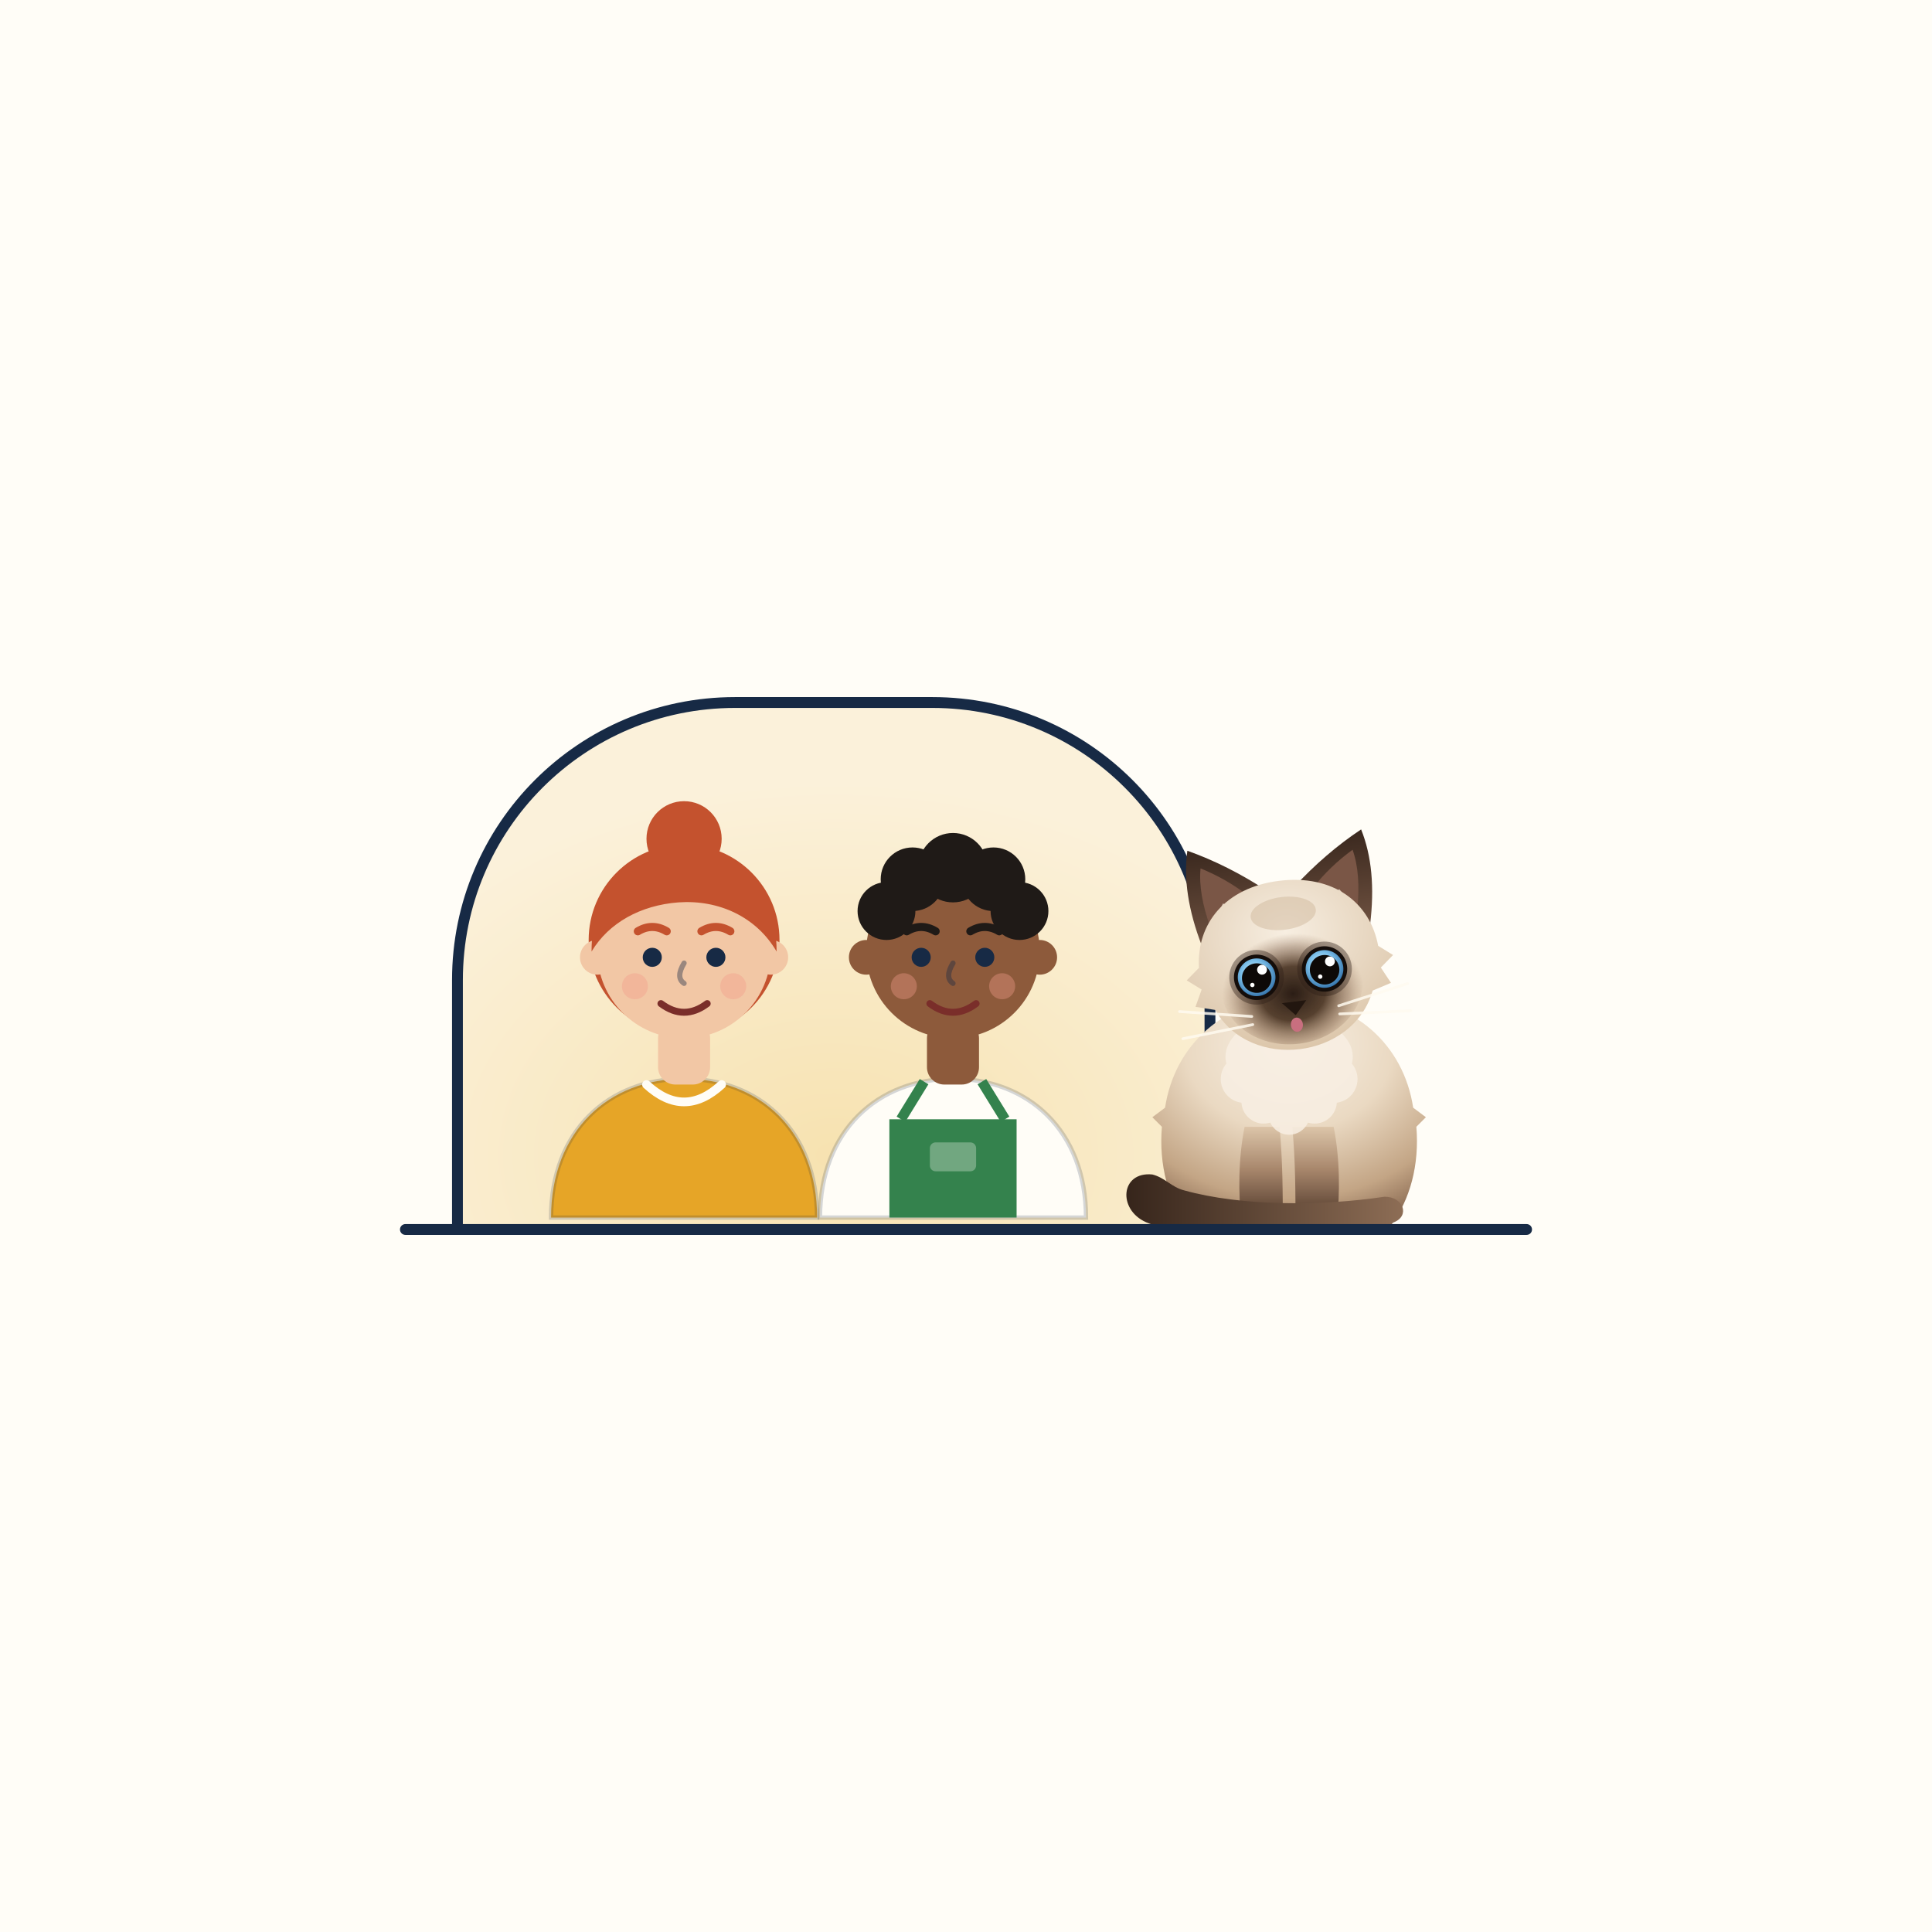
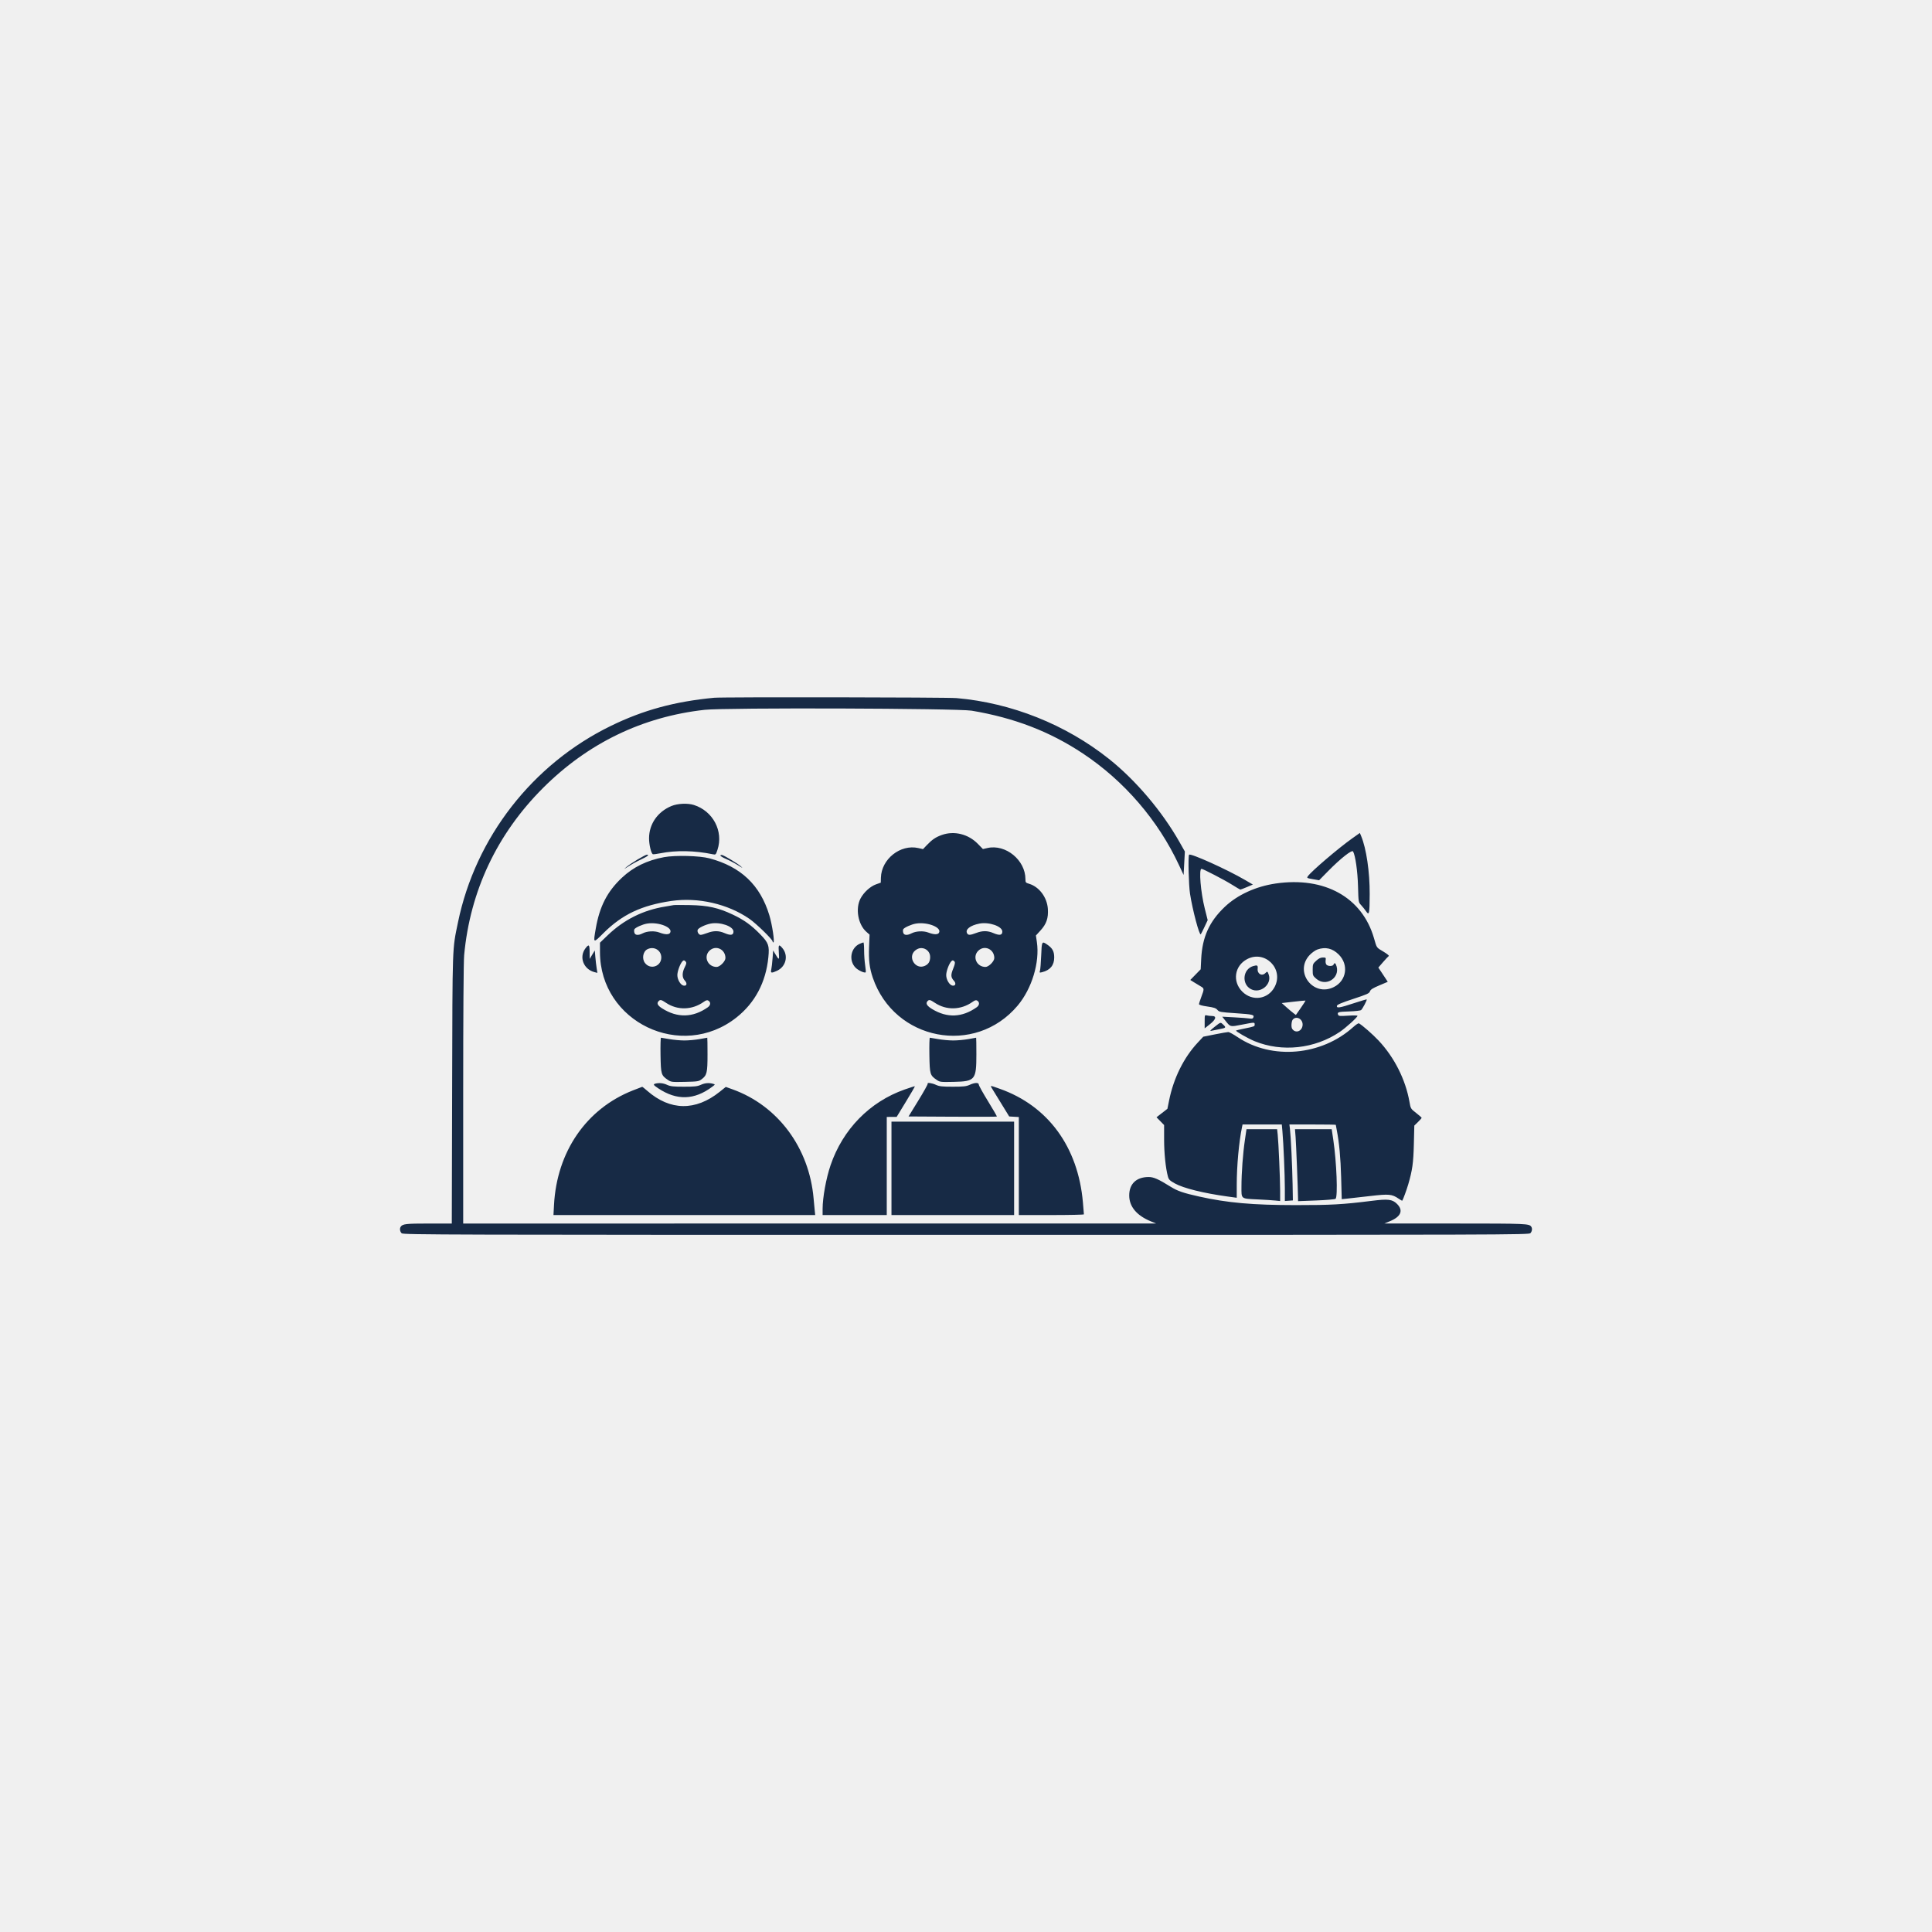
- <svg xmlns="http://www.w3.org/2000/svg" viewBox="0 0 512 512" width="512" height="512" role="img" aria-label="WordCircle">
-   <rect width="512" height="512" fill="#fffdf7" />
-   <g transform="translate(119.7931 184.7356) scale(1.436782)">
-     <defs>
-       <radialGradient id="arch-glow" cx=".5" cy=".85" r=".7">
-         <stop offset="0" stop-color="#f7e2b0" />
-         <stop offset="1" stop-color="#fbf1da" />
-       </radialGradient>
-       <clipPath id="arch-clip">
-         <path d="M1 99.2V52.2A51.2 51.2 0 0 1 52.2 1H88.6A51.2 51.2 0 0 1 139.8 52.2V99.2Z" />
-       </clipPath>
-     </defs>
-     <path d="M1 99.2V52.2A51.2 51.2 0 0 1 52.2 1H88.6A51.2 51.2 0 0 1 139.8 52.2V99.2Z" fill="url(#arch-glow)" />
-     <g clip-path="url(#arch-clip)">
-       <svg x="10.8" y="12.8" width="64" height="86.4" viewBox="0 0 120 150">
-         <circle cx="60" cy="54" r="33" fill="#c4522e" />
-         <circle cx="60" cy="19" r="13" fill="#c4522e" />
-         <path d="M14 150c0-30 20-48 46-48s46 18 46 48Z" stroke="rgba(23,42,69,.18)" stroke-width="1.5" fill="#e6a527" />
-         <path d="M47 104q13 12 26 0" fill="none" stroke="#fffdf7" stroke-width="3" stroke-linecap="round" />
-         <rect y="82" height="22" rx="6" x="51" width="18" fill="#f2c7a5" />
-         <circle cy="60" r="6" cx="30" fill="#f2c7a5" />
-         <circle cy="60" r="6" cx="90" fill="#f2c7a5" />
-         <ellipse cx="60" cy="58" rx="30" ry="30" fill="#f2c7a5" />
-         <path d="M28 58c0-24 15-34 32-34s32 10 32 34c-7-12-20-18-34-17-13 1-24 7-30 17Z" fill="#c4522e" />
-         <g fill="#f19a8a" opacity="0.38">
-           <circle cx="43" cy="70" r="4.5" />
-           <circle cx="77" cy="70" r="4.5" />
-         </g>
-         <g fill="#172a45">
-           <circle cx="49" cy="60" r="3.3" />
-           <circle cx="71" cy="60" r="3.3" />
-         </g>
-         <path fill="none" stroke-width="2.8" stroke-linecap="round" d="M44 51q5-3 10 0M66 51q5-3 10 0" stroke="#c4522e" />
-         <path d="M60 62q-3 5 0 7" fill="none" stroke="rgba(23,42,69,.4)" stroke-width="1.8" stroke-linecap="round" />
-         <path fill="none" stroke="#7a2e2a" stroke-width="2.4" stroke-linecap="round" d="M52 76q8 6 16 0" />
-       </svg>
-       <svg x="60.4" y="12.8" width="64" height="86.4" viewBox="0 0 120 150">
-         <path d="M14 150c0-30 20-48 46-48s46 18 46 48Z" stroke="rgba(23,42,69,.18)" stroke-width="1.5" fill="#fffdf7" />
-         <path d="M38 150v-34h44v34Z" fill="#34824d" />
-         <path d="M42 116 50 103M78 116l-8-13" stroke-width="3.5" stroke="#34824d" />
-         <rect x="52" y="124" width="16" height="10" rx="2" fill="rgba(255,253,247,.3)" />
-         <rect y="82" height="22" rx="6" x="51" width="18" fill="#8d5a3b" />
-         <circle cy="60" r="6" cx="30" fill="#8d5a3b" />
-         <circle cy="60" r="6" cx="90" fill="#8d5a3b" />
-         <ellipse cx="60" cy="58" rx="30" ry="30" fill="#8d5a3b" />
-         <g fill="#1f1a17">
-           <circle cx="37" cy="44" r="10" />
-           <circle cx="46" cy="33" r="11" />
-           <circle cx="60" cy="29" r="12" />
-           <circle cx="74" cy="33" r="11" />
-           <circle cx="83" cy="44" r="10" />
-         </g>
-         <g fill="#f19a8a" opacity="0.38">
-           <circle cx="43" cy="70" r="4.5" />
-           <circle cx="77" cy="70" r="4.5" />
-         </g>
-         <g fill="#172a45">
-           <circle cx="49" cy="60" r="3.3" />
-           <circle cx="71" cy="60" r="3.3" />
-         </g>
-         <path fill="none" stroke-width="2.8" stroke-linecap="round" d="M44 51q5-3 10 0M66 51q5-3 10 0" stroke="#1f1a17" />
-         <path d="M60 62q-3 5 0 7" fill="none" stroke="rgba(23,42,69,.4)" stroke-width="1.8" stroke-linecap="round" />
-         <path fill="none" stroke="#7a2e2a" stroke-width="2.4" stroke-linecap="round" d="M52 76q8 6 16 0" />
-       </svg>
-     </g>
-     <path d="M1 99.2V52.2A51.2 51.2 0 0 1 52.2 1H88.6A51.2 51.2 0 0 1 139.8 52.2V99.2" fill="none" stroke="#172a45" stroke-width="2" />
-     <svg x="119.2" y="11.2" width="70.4" height="88" viewBox="0 0 120 150">
-       <defs>
-         <radialGradient cx=".5" cy=".2" r=".85" id="lilith-coat">
-           <stop offset="0" stop-color="#f8f0e4" />
-           <stop offset=".45" stop-color="#ead9c2" />
-           <stop offset=".8" stop-color="#c3a585" />
-           <stop offset="1" stop-color="#8a6a52" />
-         </radialGradient>
-         <radialGradient cx=".5" cy=".3" r=".7" id="lilith-head">
-           <stop offset="0" stop-color="#f7eee1" />
-           <stop offset="1" stop-color="#dcc6aa" />
-         </radialGradient>
-         <radialGradient cx=".5" cy=".58" r=".5" id="lilith-mask">
-           <stop offset="0" stop-color="#2b1d15" />
-           <stop offset=".45" stop-color="#46301f" stop-opacity=".9" />
-           <stop offset=".78" stop-color="#7a5b45" stop-opacity=".4" />
-           <stop offset="1" stop-color="#a08066" stop-opacity="0" />
-         </radialGradient>
-         <linearGradient x1="0" y1="0" x2="0" y2="1" id="lilith-leg">
-           <stop offset="0" stop-color="#dcc5a9" />
-           <stop offset=".45" stop-color="#a7866b" />
-           <stop offset="1" stop-color="#4a3326" />
-         </linearGradient>
-         <linearGradient x1="0" y1="0" x2="1" y2="0" id="lilith-tail">
-           <stop offset="0" stop-color="#36251b" />
-           <stop offset="1" stop-color="#8d6d55" />
-         </linearGradient>
-         <linearGradient x1="0" y1="0" x2="0" y2="1" id="lilith-ear">
-           <stop offset="0" stop-color="#3a281e" />
-           <stop offset="1" stop-color="#6e5140" />
-         </linearGradient>
-         <radialGradient cx=".45" cy=".4" r=".6" id="lilith-eye">
-           <stop offset="0" stop-color="#d9f0fb" />
-           <stop offset=".5" stop-color="#7cc0ea" />
-           <stop offset="1" stop-color="#2c6aa3" />
-         </radialGradient>
-       </defs>
-       <path d="M60 76c20 0 36 14 39 34l4 3-3 3c1 12-2 23-8 31H28c-6-8-9-19-8-31l-3-3 4-3c3-20 19-34 39-34Z" fill="url(#lilith-coat)" />
-       <path d="M46 116c-2 10-2 21-1 30h13c0-9 0-19-1-30Z" fill="url(#lilith-leg)" />
-       <path d="M74 116c2 10 2 21 1 30H62c0-9 0-19-1-30Z" fill="url(#lilith-leg)" />
-       <g fill="#f8efe3" opacity=".85">
-         <ellipse cx="60" cy="94" rx="20" ry="13" />
-         <circle cx="46" cy="101" r="7.5" />
-         <circle cx="74" cy="101" r="7.5" />
-         <circle cx="52" cy="108" r="7" />
-         <circle cx="68" cy="108" r="7" />
-         <circle cx="60" cy="112" r="6.5" />
-       </g>
-       <g fill="#3e2b20">
-         <ellipse cx="51" cy="145.5" rx="8" ry="4.5" />
-         <ellipse cx="69" cy="145.5" rx="8" ry="4.5" />
-       </g>
-       <path d="M93 146c-15 7-60 8-78 0-9-4-8-16 2-15 4 1 6 4 10 5 18 5 43 5 63 2 6 0 8 6 3 8Z" fill="url(#lilith-tail)" />
-       <g transform="rotate(-7 60 64) translate(60 66) scale(.86) translate(-60 -62)">
-         <path d="M29 50Q24 30 28 15q14 7 27 18Z" fill="url(#lilith-ear)" />
-         <path d="M33 44q-3-13-1-22 9 5 16 12Z" fill="#7a5646" />
-         <path d="M35 42l4-6M38 44l5-5" stroke="#f4e9da" stroke-width="1" opacity=".8" />
-         <path d="M91 50Q96 30 92 15q-14 7-27 18Z" fill="url(#lilith-ear)" />
-         <path d="M87 44q3-13 1-22-9 5-16 12Z" fill="#7a5646" />
-         <path d="M85 42l-4-6M82 44l-5-5" stroke="#f4e9da" stroke-width="1" opacity=".8" />
-         <path d="M60 30c20 0 32 12 33 28l5 4-5 4 3 6-7 2c-5 12-17 18-29 18s-24-6-29-18l-7-2 3-6-5-4 5-4c1-16 13-28 33-28Z" fill="url(#lilith-head)" />
-         <ellipse cx="60" cy="42" rx="12" ry="6" fill="#cdb497" opacity=".45" />
-         <ellipse cx="60" cy="68" rx="26" ry="22" fill="url(#lilith-mask)" />
-         <g fill="#2e1f17" opacity=".4">
-           <circle cx="47.5" cy="64" r="10" />
-           <circle cx="72.5" cy="64" r="10" />
-         </g>
-         <circle cx="47.5" cy="64" r="7.6" stroke="#140d0a" stroke-width="1.4" fill="url(#lilith-eye)" />
-         <circle cx="72.5" cy="64" r="7.6" stroke="#140d0a" stroke-width="1.4" fill="url(#lilith-eye)" />
-         <circle fill="#0d0907" cx="47.5" cy="64.3" r="5.4" />
-         <circle fill="#0d0907" cx="72.5" cy="64.3" r="5.4" />
-         <circle cx="49.8" cy="61.5" r="1.8" fill="#fff" />
-         <circle cx="74.8" cy="61.5" r="1.8" fill="#fff" />
-         <circle cx="45.6" cy="66.6" r=".8" fill="#fff" />
-         <circle cx="70.6" cy="66.6" r=".8" fill="#fff" />
-         <path d="M55.5 74.5h9L60 79.5Z" fill="#22160f" />
-         <ellipse cx="60" cy="83" rx="2.2" ry="2.6" fill="#c86f7f" />
-         <path d="M44 78 18 73M44 81l-26 2M76 78l26-5M76 81l26 2" stroke="rgba(255,250,240,.85)" stroke-width="1" stroke-linecap="round" />
-       </g>
-     </svg>
-     <rect x="-9.6" y="97.2" width="208.8" height="2" rx="1" fill="#172a45" />
-   </g>
+ <svg xmlns="http://www.w3.org/2000/svg" viewBox="0 0 2048 2048" width="512" height="512">
+   <path fill="#172A45" fill-rule="evenodd" d="M 757 739.655 C 715.042 743.676, 681.926 752.700, 647.500 769.493 C 564.429 810.015, 504.057 887.607, 485.474 977.732 C 479.375 1007.310, 479.676 998.733, 479.280 1154.250 L 478.917 1297 454.393 1297 C 430.321 1297, 426.763 1297.408, 424.765 1300.400 C 423.454 1302.364, 423.957 1305.651, 425.829 1307.345 C 427.526 1308.881, 470.512 1309, 1024.174 1309 C 1600.799 1309, 1620.745 1308.939, 1622.345 1307.171 C 1624.083 1305.251, 1624.476 1302.259, 1623.235 1300.400 C 1621.041 1297.114, 1618.372 1297, 1542.816 1296.976 L 1467.500 1296.953 1473.337 1294.553 C 1485.173 1289.686, 1487.867 1283.018, 1480.792 1276.101 C 1475.857 1271.276, 1471.453 1270.763, 1453.882 1272.970 C 1423.400 1276.798, 1410.938 1277.496, 1373.500 1277.471 C 1327.875 1277.442, 1301.117 1275.062, 1271.041 1268.360 C 1254.310 1264.631, 1248.240 1262.544, 1240.985 1258.027 C 1227.821 1249.831, 1222.823 1247.634, 1217.443 1247.677 C 1204.478 1247.781, 1196.970 1255.002, 1197.022 1267.315 C 1197.072 1279.105, 1204.924 1288.488, 1219.892 1294.646 L 1225.500 1296.953 858.250 1296.976 L 491 1297 491.001 1160.250 C 491.001 1075.211, 491.387 1019.340, 492.021 1012.500 C 498.316 944.575, 526.779 884.181, 575.464 835.447 C 623.056 787.806, 681.110 759.722, 747.073 752.429 C 768.797 750.027, 1014.975 750.825, 1030 753.346 C 1075.133 760.918, 1112.775 775.406, 1147.897 798.723 C 1191.744 827.834, 1227.608 869.479, 1249.779 917.028 L 1254.662 927.500 1255.332 915.066 L 1256.003 902.632 1250.330 892.613 C 1231.836 859.950, 1203.956 827.099, 1175.512 804.452 C 1129.791 768.051, 1072.176 745.065, 1014 740.015 C 1003.608 739.113, 766.128 738.781, 757 739.655 M 711.822 854.383 C 697.153 860.416, 688.074 873.459, 688.024 888.572 C 688.002 895.125, 690.151 904.357, 691.959 905.474 C 692.383 905.737, 696.053 905.292, 700.115 904.487 C 716.607 901.216, 736.437 901.598, 755.636 905.558 C 758.693 906.188, 758.816 906.071, 760.533 900.901 C 767.104 881.116, 755.851 859.714, 735.500 853.292 C 728.919 851.216, 718.336 851.704, 711.822 854.383 M 998.500 885.054 C 991.856 887.400, 988.109 889.941, 982.316 896.030 L 978.437 900.106 973.469 898.981 C 954.443 894.671, 934.314 910.641, 933.792 930.459 L 933.656 935.653 928.719 937.406 C 922.531 939.604, 915.621 945.894, 912.180 952.460 C 906.574 963.158, 909.554 980.011, 918.429 987.803 L 921.778 990.744 921.253 1003.681 C 920.686 1017.648, 921.724 1026.259, 925.198 1036.412 C 948.026 1103.137, 1033.587 1119.620, 1078.733 1065.990 C 1093.849 1048.033, 1102.305 1020.082, 1099.126 998.583 L 1098.104 991.667 1102.968 986.345 C 1109.288 979.430, 1111.407 973.250, 1110.785 963.554 C 1109.999 951.298, 1101.651 940.073, 1090.937 936.863 C 1087.267 935.763, 1087 935.430, 1087 931.947 C 1087 911.742, 1066.033 894.562, 1046.718 898.939 L 1041.935 900.023 1036.525 894.482 C 1026.440 884.152, 1011.526 880.454, 998.500 885.054 M 1433.500 888.642 C 1418.649 899.177, 1390.117 923.532, 1386.385 928.860 C 1385.099 930.696, 1385.381 930.861, 1391.674 931.957 L 1398.320 933.114 1407.910 923.364 C 1421.135 909.919, 1433.129 900.479, 1434.309 902.587 C 1436.778 906.999, 1439.116 923.422, 1439.559 939.467 C 1440.028 956.428, 1440.029 956.435, 1442.855 959.467 C 1444.410 961.135, 1446.736 964.034, 1448.023 965.909 C 1451.401 970.831, 1451.846 968.765, 1451.930 947.784 C 1452.023 924.205, 1448.375 899.440, 1442.863 886.234 L 1441.500 882.967 1433.500 888.642 M 1260.464 906.058 C 1259.303 907.937, 1260.039 938.046, 1261.476 947.399 C 1264.100 964.487, 1271.440 992.136, 1272.880 990.357 C 1273.261 989.886, 1275.064 986.325, 1276.886 982.444 L 1280.199 975.388 1277.136 963.219 C 1272.731 945.719, 1270.694 921, 1273.655 921 C 1275.246 921, 1297.844 932.721, 1305.403 937.467 C 1310.250 940.510, 1314.505 943.001, 1314.858 943.003 C 1315.211 943.004, 1318.335 941.803, 1321.799 940.332 L 1328.098 937.658 1319.799 932.809 C 1300.585 921.583, 1261.704 904.053, 1260.464 906.058 M 675.933 911.047 C 671.295 913.823, 665.925 917.453, 664 919.113 C 660.943 921.750, 661.194 921.671, 665.980 918.485 C 668.994 916.479, 674.957 913.205, 679.230 911.209 C 686.509 907.810, 688.751 906, 685.683 906 C 684.958 906, 680.571 908.271, 675.933 911.047 M 763.628 906.793 C 763.312 907.304, 765.991 908.971, 769.582 910.497 C 773.173 912.024, 778.899 915.030, 782.306 917.179 C 787.495 920.451, 787.932 920.600, 785 918.094 C 781.681 915.258, 769.394 907.806, 765.851 906.480 C 764.944 906.141, 763.944 906.282, 763.628 906.793 M 704 908.615 C 685.963 911.932, 671.315 919.084, 659.186 930.496 C 643.696 945.069, 635.567 960.906, 631.528 984.381 C 628.790 1000.294, 628.609 1000.191, 639.750 989.089 C 659.491 969.416, 680.070 959.680, 711.692 955.052 C 739.913 950.923, 771.488 958.157, 794.413 974.005 C 801.688 979.034, 819 995.905, 819 997.965 C 819 998.534, 819.372 999, 819.827 999 C 821.388 999, 818.589 980.291, 815.505 970.106 C 805.829 938.156, 785.337 918.718, 752 909.870 C 741.567 907.101, 715.885 906.429, 704 908.615 M 1352.308 936.556 C 1331.241 939.628, 1311.714 948.580, 1298.310 961.309 C 1281.909 976.884, 1274.472 993.312, 1273.322 1016.500 L 1272.777 1027.500 1267.262 1033.157 L 1261.746 1038.815 1265.623 1041.232 C 1267.755 1042.562, 1270.963 1044.500, 1272.750 1045.540 C 1276.654 1047.812, 1276.677 1048.156, 1273.500 1056.596 C 1272.125 1060.249, 1271 1063.787, 1271 1064.458 C 1271 1065.230, 1274.213 1066.135, 1279.750 1066.924 C 1286.798 1067.928, 1288.889 1068.628, 1290.500 1070.527 C 1292.377 1072.738, 1293.576 1072.955, 1310 1074.058 C 1328.014 1075.267, 1329.721 1075.678, 1328.622 1078.542 C 1328.136 1079.810, 1327.189 1080.084, 1324.739 1079.669 C 1322.958 1079.366, 1315.678 1078.808, 1308.562 1078.428 L 1295.624 1077.738 1298.774 1081.715 C 1304.369 1088.778, 1303.826 1088.641, 1316.401 1086.190 C 1330.076 1083.525, 1330 1083.526, 1330 1085.981 C 1330 1088.101, 1330.093 1088.066, 1318.056 1090.530 C 1313.962 1091.368, 1310.454 1092.213, 1310.259 1092.408 C 1309.512 1093.155, 1322.851 1100.799, 1330 1103.720 C 1358.966 1115.556, 1393.735 1111.767, 1420.191 1093.892 C 1426.690 1089.501, 1439 1078.338, 1439 1076.836 C 1439 1076.371, 1434.512 1076.284, 1429.026 1076.644 C 1420.209 1077.221, 1418.976 1077.101, 1418.402 1075.606 C 1417.359 1072.887, 1418.532 1072.547, 1430.320 1072.157 C 1436.469 1071.954, 1442.098 1071.301, 1442.828 1070.706 C 1444.330 1069.484, 1449.331 1059.997, 1448.769 1059.435 C 1448.568 1059.234, 1442.350 1061.067, 1434.952 1063.508 C 1419.994 1068.444, 1416.677 1068.956, 1417.177 1066.250 C 1417.417 1064.947, 1421.830 1063.074, 1434.444 1058.919 C 1449.194 1054.060, 1451.494 1053.019, 1452.209 1050.873 C 1452.842 1048.973, 1455.102 1047.530, 1462.054 1044.587 L 1471.077 1040.766 1469.374 1038.133 C 1468.437 1036.685, 1466.191 1033.287, 1464.382 1030.582 L 1461.093 1025.664 1466.149 1019.828 C 1468.930 1016.617, 1471.648 1013.718, 1472.188 1013.384 C 1472.728 1013.050, 1470.225 1011.013, 1466.624 1008.857 C 1458.835 1004.191, 1459.592 1005.268, 1456.437 994.380 C 1443.909 951.147, 1404.045 929.010, 1352.308 936.556 M 714 959.469 C 713.175 959.662, 709.125 960.360, 705 961.020 C 681.799 964.735, 661.348 974.941, 644.287 991.320 L 636 999.276 636 1009.180 C 636 1083.348, 722.305 1124.733, 780.693 1078.564 C 800.321 1063.043, 811.855 1041.283, 814.481 1014.821 C 815.714 1002.401, 814.725 999.547, 806.106 990.643 C 796.596 980.819, 788.810 975.203, 776.852 969.543 C 761.453 962.255, 750.395 959.788, 731.500 959.425 C 722.700 959.257, 714.825 959.276, 714 959.469 M 685.920 979.038 C 681.163 979.814, 673.624 983.181, 672.474 985.043 C 672.110 985.632, 672.088 987.213, 672.425 988.557 C 673.161 991.488, 676.517 991.818, 681.162 989.416 C 685.984 986.923, 693.788 986.531, 699 988.521 C 704.905 990.777, 708.991 990.909, 710.285 988.886 C 713.857 983.304, 698.303 977.018, 685.920 979.038 M 753.132 979.067 C 747.521 980.183, 740.346 983.655, 739.593 985.618 C 738.780 987.737, 740.716 991, 742.785 990.999 C 743.728 990.999, 746.867 990.099, 749.761 988.999 C 756.488 986.443, 761.890 986.467, 767.969 989.082 C 774.549 991.913, 777.500 991.423, 777.500 987.500 C 777.500 981.924, 763.362 977.031, 753.132 979.067 M 970.920 979.038 C 966.163 979.814, 958.624 983.181, 957.474 985.043 C 957.110 985.632, 957.088 987.213, 957.425 988.557 C 958.161 991.488, 961.517 991.818, 966.162 989.416 C 970.984 986.923, 978.788 986.531, 984 988.521 C 989.905 990.777, 993.991 990.909, 995.285 988.886 C 998.857 983.304, 983.303 977.018, 970.920 979.038 M 1038.132 979.067 C 1028.356 981.012, 1022.925 985.327, 1025.180 989.358 C 1026.381 991.503, 1028.370 991.429, 1034.761 988.999 C 1041.488 986.443, 1046.890 986.467, 1052.969 989.082 C 1059.549 991.913, 1062.500 991.423, 1062.500 987.500 C 1062.500 981.924, 1048.362 977.031, 1038.132 979.067 M 911.415 1000.421 C 901.708 1004.648, 899.367 1018.213, 907.023 1025.870 C 909.886 1028.732, 916.576 1031.757, 917.656 1030.677 C 917.943 1030.390, 917.688 1026.997, 917.089 1023.136 C 916.490 1019.276, 916 1012.266, 916 1007.558 C 916 1002.851, 915.663 999.018, 915.250 999.039 C 914.837 999.061, 913.112 999.683, 911.415 1000.421 M 1103.712 1012.750 C 1103.413 1020.313, 1102.836 1027.579, 1102.429 1028.897 C 1101.738 1031.138, 1101.879 1031.248, 1104.595 1030.578 C 1113.193 1028.456, 1117.500 1023.257, 1117.500 1015 C 1117.500 1008.440, 1115.688 1005.115, 1110.010 1001.250 C 1104.436 997.456, 1104.308 997.688, 1103.712 1012.750 M 620.597 1005.284 C 613.522 1014.560, 618.576 1027.616, 630.385 1030.564 L 633.270 1031.285 632.483 1026.392 C 632.050 1023.702, 631.427 1018.350, 631.098 1014.500 L 630.500 1007.500 627.789 1012 L 625.078 1016.500 625.039 1009.250 C 624.995 1001.163, 624.249 1000.496, 620.597 1005.284 M 825.582 1009.750 C 826.183 1018.117, 825.885 1018.196, 821.540 1010.825 L 819.580 1007.500 818.941 1016 C 818.590 1020.675, 817.974 1025.963, 817.572 1027.750 C 816.703 1031.615, 817.603 1031.818, 823.579 1029.104 C 833.188 1024.739, 836.027 1012.939, 829.371 1005.029 C 825.554 1000.493, 824.970 1001.221, 825.582 1009.750 M 686.365 1006.169 C 681.634 1008.460, 680.203 1016.116, 683.644 1020.725 C 689.330 1028.341, 701 1024.470, 701 1014.969 C 701 1007.340, 693.392 1002.766, 686.365 1006.169 M 751.923 1007.923 C 745.517 1014.329, 750.344 1025, 759.647 1025 C 763.111 1025, 769 1019.050, 769 1015.550 C 769 1006.079, 758.470 1001.376, 751.923 1007.923 M 970.077 1007.589 C 961.906 1014.464, 970.190 1028.063, 980.059 1023.975 C 984.188 1022.265, 986 1019.334, 986 1014.366 C 986 1009.140, 981.801 1005, 976.500 1005 C 974.359 1005, 972.045 1005.932, 970.077 1007.589 M 1036.923 1007.923 C 1030.517 1014.329, 1035.344 1025, 1044.647 1025 C 1048.111 1025, 1054 1019.050, 1054 1015.550 C 1054 1006.079, 1043.470 1001.376, 1036.923 1007.923 M 1396.500 1006.504 C 1394.300 1007.282, 1390.622 1009.900, 1388.326 1012.321 C 1371.447 1030.120, 1392.123 1057.374, 1414.066 1046.250 C 1427.414 1039.483, 1429.906 1022.613, 1419.145 1011.865 C 1412.523 1005.251, 1405.042 1003.480, 1396.500 1006.504 M 1322.015 1016.706 C 1308.628 1023.742, 1306.130 1040.416, 1316.857 1051.143 C 1327.530 1061.816, 1344.286 1059.366, 1351.206 1046.120 C 1361.153 1027.080, 1340.971 1006.743, 1322.015 1016.706 M 1395.235 1018.423 C 1391.692 1021.670, 1391.500 1022.165, 1391.500 1028.038 C 1391.500 1033.996, 1391.647 1034.356, 1395.417 1037.614 C 1405.370 1046.218, 1420.342 1037.067, 1416.872 1024.500 C 1415.849 1020.795, 1414.591 1020.017, 1413.638 1022.500 C 1412.891 1024.448, 1407.622 1024.454, 1406.008 1022.509 C 1405.327 1021.689, 1404.969 1019.664, 1405.212 1018.009 C 1405.628 1015.176, 1405.458 1015, 1402.312 1015 C 1399.902 1015, 1397.930 1015.954, 1395.235 1018.423 M 723.160 1019.308 C 720.749 1022.213, 718.043 1029.742, 718.022 1033.602 C 717.996 1038.508, 721.519 1044.349, 724.789 1044.820 C 728.102 1045.298, 728.698 1042.372, 725.895 1039.388 C 722.904 1036.205, 722.915 1031.047, 725.925 1025.147 C 727.649 1021.768, 727.866 1020.543, 726.937 1019.424 C 725.470 1017.657, 724.553 1017.629, 723.160 1019.308 M 1008.160 1019.308 C 1005.749 1022.213, 1003.043 1029.742, 1003.022 1033.602 C 1002.996 1038.508, 1006.519 1044.349, 1009.789 1044.820 C 1012.913 1045.271, 1013.723 1042.413, 1011.241 1039.699 C 1007.857 1035.999, 1007.698 1033.551, 1010.407 1026.845 C 1012.264 1022.246, 1012.640 1020.271, 1011.839 1019.307 C 1010.469 1017.656, 1009.530 1017.656, 1008.160 1019.308 M 1328.462 1024.069 C 1317.385 1027.272, 1315.858 1043.255, 1326.121 1048.563 C 1336.061 1053.703, 1348.506 1043.487, 1344.901 1033.147 C 1343.648 1029.553, 1343.413 1029.444, 1341.357 1031.500 C 1337.665 1035.192, 1332.608 1032.342, 1333.169 1026.884 C 1333.542 1023.257, 1332.802 1022.814, 1328.462 1024.069 M 698.200 1061.200 C 695.928 1063.472, 697.012 1065.799, 701.762 1068.847 C 717.946 1079.232, 734.577 1078.861, 750.305 1067.764 C 753.376 1065.598, 753.635 1062.416, 750.882 1060.690 C 749.668 1059.930, 748.444 1060.260, 745.989 1062.008 C 733.681 1070.772, 718.170 1071.164, 706 1063.020 C 701.019 1059.687, 699.960 1059.440, 698.200 1061.200 M 983.040 1061.452 C 981.070 1063.825, 982.680 1066.385, 988.250 1069.737 C 1004.118 1079.287, 1019.912 1078.625, 1035.305 1067.764 C 1038.376 1065.598, 1038.635 1062.416, 1035.882 1060.690 C 1034.668 1059.930, 1033.444 1060.260, 1030.989 1062.008 C 1018.681 1070.772, 1003.170 1071.164, 991 1063.020 C 985.916 1059.618, 984.752 1059.388, 983.040 1061.452 M 1371.102 1061.859 L 1358.705 1063.291 1363.602 1067.656 C 1366.296 1070.056, 1369.668 1072.897, 1371.096 1073.968 L 1373.691 1075.916 1378.945 1068.391 C 1381.835 1064.252, 1384.042 1060.767, 1383.850 1060.647 C 1383.657 1060.526, 1377.921 1061.071, 1371.102 1061.859 M 1277 1082.931 L 1277 1090.095 1282.444 1085.797 C 1289.045 1080.587, 1289.981 1077.008, 1284.750 1076.986 C 1282.963 1076.979, 1280.487 1076.701, 1279.250 1076.370 C 1277.070 1075.785, 1277 1075.989, 1277 1082.931 M 1370.571 1080.571 C 1368.962 1082.180, 1368.445 1088.622, 1369.765 1090.600 C 1373.229 1095.788, 1380.243 1093.316, 1380.807 1086.708 C 1381.336 1080.513, 1374.643 1076.500, 1370.571 1080.571 M 1287.370 1088.626 C 1283.047 1092.033, 1282.159 1093.106, 1284 1092.698 C 1285.375 1092.393, 1289.313 1091.603, 1292.750 1090.942 C 1299.716 1089.602, 1299.986 1089.275, 1296.686 1086.174 C 1293.708 1083.377, 1294.194 1083.249, 1287.370 1088.626 M 1434.500 1088.722 C 1400.745 1119.138, 1348.304 1123.740, 1312.041 1099.468 C 1307.548 1096.461, 1303.063 1094, 1302.074 1094 C 1301.084 1094, 1294.701 1095.115, 1287.888 1096.478 L 1275.500 1098.957 1269.651 1105.222 C 1254.854 1121.074, 1244.096 1142.779, 1239.309 1166.441 L 1237.500 1175.381 1231.721 1179.873 L 1225.942 1184.366 1229.971 1188.471 L 1234 1192.576 1234.006 1208.038 C 1234.011 1222.524, 1235.620 1238.163, 1238.023 1247.086 C 1238.912 1250.387, 1239.959 1251.438, 1245.370 1254.464 C 1254.460 1259.548, 1275.800 1264.851, 1301.250 1268.350 L 1311 1269.691 1311 1255.991 C 1311 1235.948, 1313.323 1210.495, 1316.589 1194.750 L 1317.159 1192 1337.962 1192 L 1358.765 1192 1359.414 1199.250 C 1360.557 1212.015, 1361.972 1245.059, 1361.986 1259.307 L 1362 1273.115 1366.250 1272.807 L 1370.500 1272.500 1370.210 1255.500 C 1369.892 1236.798, 1368.336 1204.204, 1367.405 1196.750 L 1366.812 1192 1391.406 1192 C 1404.933 1192, 1416 1192.164, 1416 1192.364 C 1416 1192.563, 1416.473 1195.151, 1417.051 1198.114 C 1419.646 1211.410, 1421.099 1227.185, 1421.677 1248.331 L 1422.302 1271.161 1428.401 1270.542 C 1431.755 1270.201, 1442.600 1268.980, 1452.500 1267.829 C 1472.367 1265.519, 1475.482 1265.802, 1482.480 1270.551 C 1484.545 1271.952, 1486.328 1272.964, 1486.441 1272.799 C 1487.352 1271.482, 1491.124 1261.194, 1492.785 1255.500 C 1497.191 1240.392, 1498.255 1232.777, 1498.746 1212.841 L 1499.230 1193.181 1503.115 1189.388 C 1505.252 1187.301, 1507 1185.308, 1507 1184.958 C 1507 1184.607, 1504.384 1182.289, 1501.186 1179.806 C 1495.420 1175.328, 1495.362 1175.230, 1494.073 1167.896 C 1489.945 1144.395, 1478.027 1120.762, 1461.381 1103.067 C 1455.021 1096.306, 1444.255 1086.876, 1440.500 1084.775 C 1439.950 1084.468, 1437.250 1086.244, 1434.500 1088.722 M 700.188 1118.430 C 700.535 1138.911, 700.823 1139.873, 708.091 1144.818 C 711.331 1147.022, 712.211 1147.121, 725.999 1146.818 C 739.509 1146.522, 740.720 1146.335, 743.712 1144.090 C 749.368 1139.846, 750 1137.185, 750 1117.599 C 750 1107.919, 749.888 1100.009, 749.750 1100.020 C 749.612 1100.030, 745.900 1100.690, 741.500 1101.485 C 737.100 1102.280, 729.900 1102.930, 725.500 1102.930 C 721.100 1102.930, 713.900 1102.280, 709.500 1101.485 C 705.100 1100.690, 701.135 1100.030, 700.688 1100.020 C 700.242 1100.009, 700.017 1108.294, 700.188 1118.430 M 985.188 1118.430 C 985.535 1138.911, 985.823 1139.873, 993.091 1144.818 C 996.331 1147.022, 997.211 1147.121, 1010.999 1146.818 C 1033.709 1146.320, 1035 1144.748, 1035 1117.599 C 1035 1107.919, 1034.888 1100.009, 1034.750 1100.020 C 1034.612 1100.030, 1030.900 1100.690, 1026.500 1101.485 C 1022.100 1102.280, 1014.900 1102.930, 1010.500 1102.930 C 1006.100 1102.930, 998.900 1102.280, 994.500 1101.485 C 990.100 1100.690, 986.135 1100.030, 985.688 1100.020 C 985.242 1100.009, 985.017 1108.294, 985.188 1118.430 M 694.750 1148.689 C 692.082 1149.386, 692.587 1150.223, 697.752 1153.660 C 717.398 1166.737, 735.977 1166.223, 754.895 1152.079 C 758.283 1149.547, 758.285 1149.539, 755.895 1148.870 C 751.464 1147.629, 747.245 1147.988, 742.859 1149.978 C 739.206 1151.636, 736.314 1151.956, 725 1151.956 C 713.686 1151.956, 710.794 1151.636, 707.141 1149.978 C 703.023 1148.109, 698.693 1147.659, 694.750 1148.689 M 983.391 1148.823 C 983.671 1149.276, 979.219 1157.263, 973.499 1166.573 L 963.098 1183.500 1009.706 1183.760 C 1035.340 1183.903, 1056.498 1183.836, 1056.723 1183.611 C 1056.948 1183.386, 1052.732 1176.069, 1047.355 1167.351 C 1041.978 1158.633, 1037.577 1150.713, 1037.575 1149.750 C 1037.570 1147.360, 1033.415 1147.457, 1027.859 1149.978 C 1024.206 1151.636, 1021.314 1151.956, 1010 1151.956 C 998.686 1151.956, 995.794 1151.636, 992.141 1149.978 C 987.760 1147.990, 982.442 1147.288, 983.391 1148.823 M 958.837 1154.962 C 921.868 1168.004, 893.400 1197.141, 880.418 1235.226 C 875.734 1248.967, 872 1269.489, 872 1281.493 L 872 1288 906 1288 L 940 1288 940 1236 L 940 1184 945.250 1183.971 L 950.500 1183.943 960.308 1167.862 C 965.702 1159.018, 969.977 1151.651, 969.808 1151.491 C 969.638 1151.331, 964.702 1152.893, 958.837 1154.962 M 1051.834 1154.250 C 1052.932 1156.037, 1057.423 1163.350, 1061.814 1170.500 L 1069.797 1183.500 1074.899 1183.802 L 1080 1184.105 1080 1236.052 L 1080 1288 1114.500 1288 C 1133.475 1288, 1148.995 1287.662, 1148.990 1287.250 C 1148.984 1286.838, 1148.508 1281.100, 1147.931 1274.500 C 1142.796 1215.695, 1110.888 1172.173, 1059.670 1154.113 C 1048.904 1150.317, 1049.412 1150.308, 1051.834 1154.250 M 670.888 1155.889 C 621.599 1175.296, 590.288 1220.742, 587.274 1277.250 L 586.700 1288 725.422 1288 L 864.144 1288 863.602 1282.750 C 863.304 1279.862, 862.788 1274.350, 862.456 1270.500 C 857.817 1216.694, 824.630 1172.023, 776.433 1154.713 L 769.365 1152.175 762.926 1157.337 C 737.280 1177.898, 710.355 1177.524, 686.060 1156.272 C 683.375 1153.922, 681.025 1152.023, 680.839 1152.052 C 680.652 1152.081, 676.175 1153.807, 670.888 1155.889 M 945 1238.500 L 945 1288 1010 1288 L 1075 1288 1075 1238.500 L 1075 1189 1010 1189 L 945 1189 945 1238.500 M 1319.672 1208.250 C 1317.543 1222.654, 1316.006 1243.402, 1316.002 1257.775 C 1316 1271.365, 1314.955 1270.554, 1333.589 1271.448 C 1340.690 1271.788, 1348.862 1272.309, 1351.750 1272.606 L 1357 1273.144 1356.994 1262.322 C 1356.988 1249.773, 1355.319 1211.171, 1354.418 1202.750 L 1353.804 1197 1337.569 1197 L 1321.335 1197 1319.672 1208.250 M 1373.386 1205.250 C 1373.943 1212.207, 1375.892 1261.256, 1375.974 1270.388 L 1376 1273.275 1395.250 1272.546 C 1405.838 1272.145, 1415.063 1271.353, 1415.750 1270.786 C 1418.286 1268.694, 1416.868 1231.801, 1413.347 1208.250 L 1411.665 1197 1392.195 1197 L 1372.725 1197 1373.386 1205.250" />
</svg>
